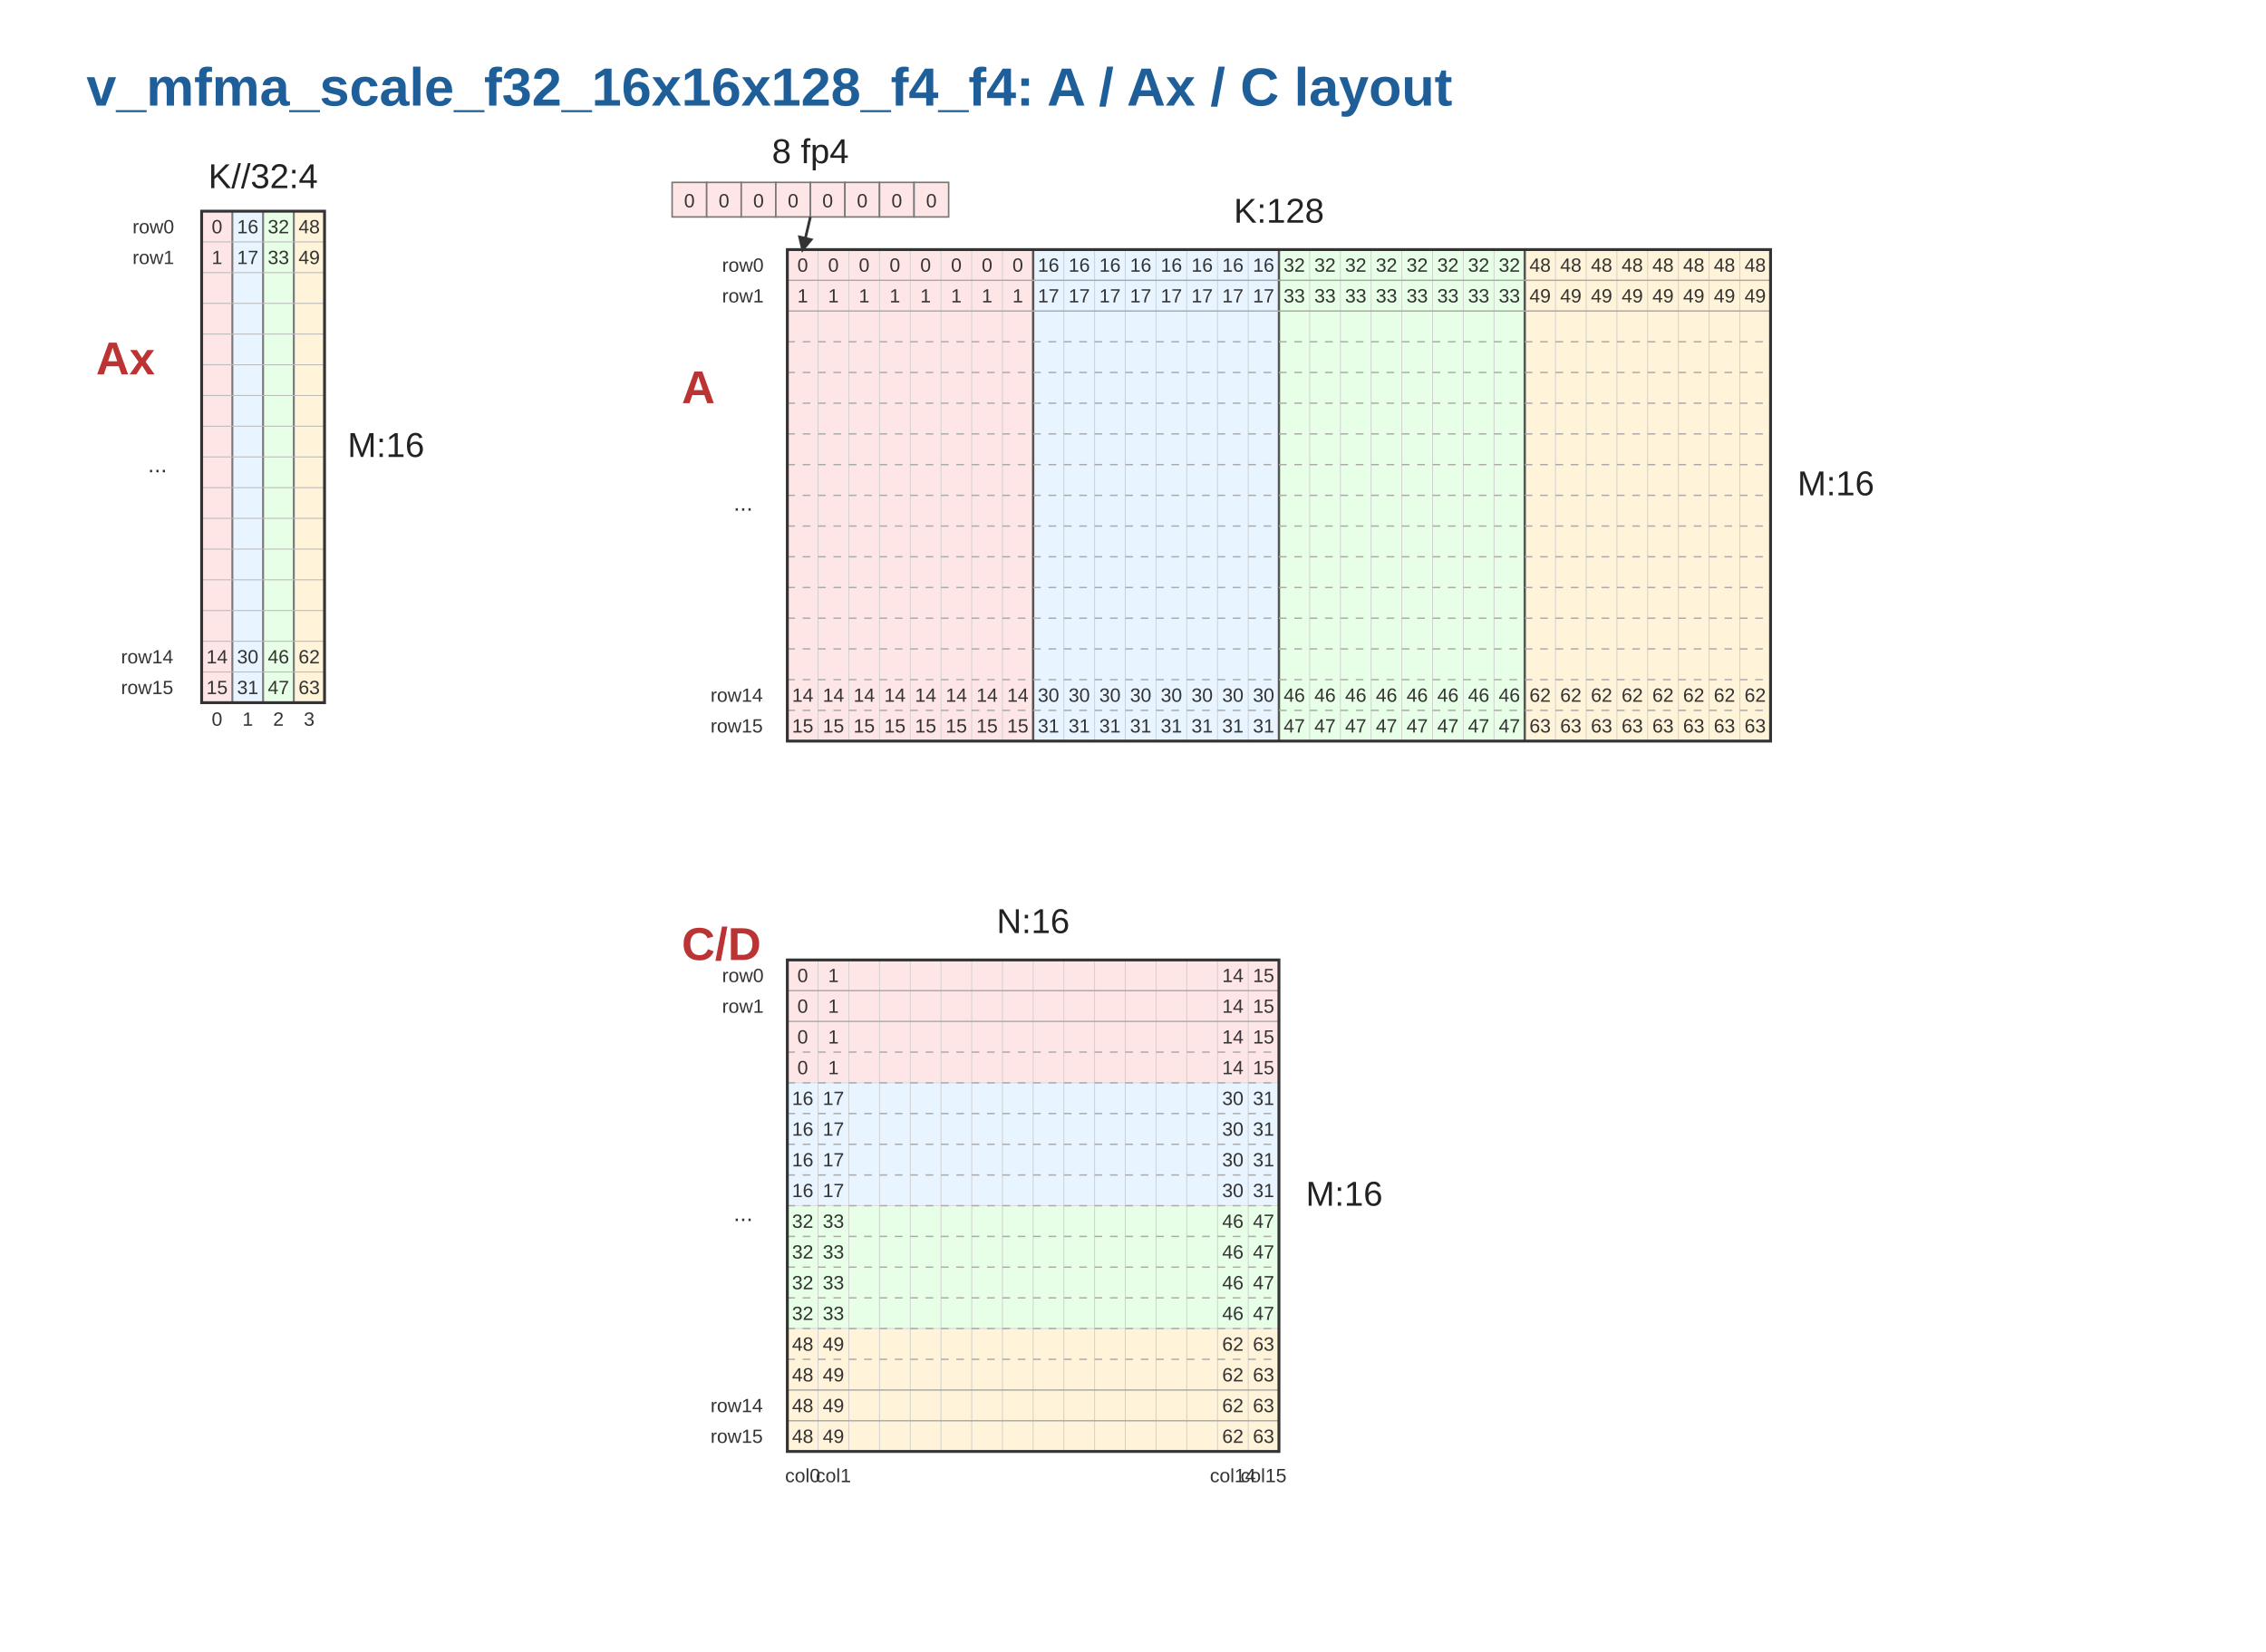
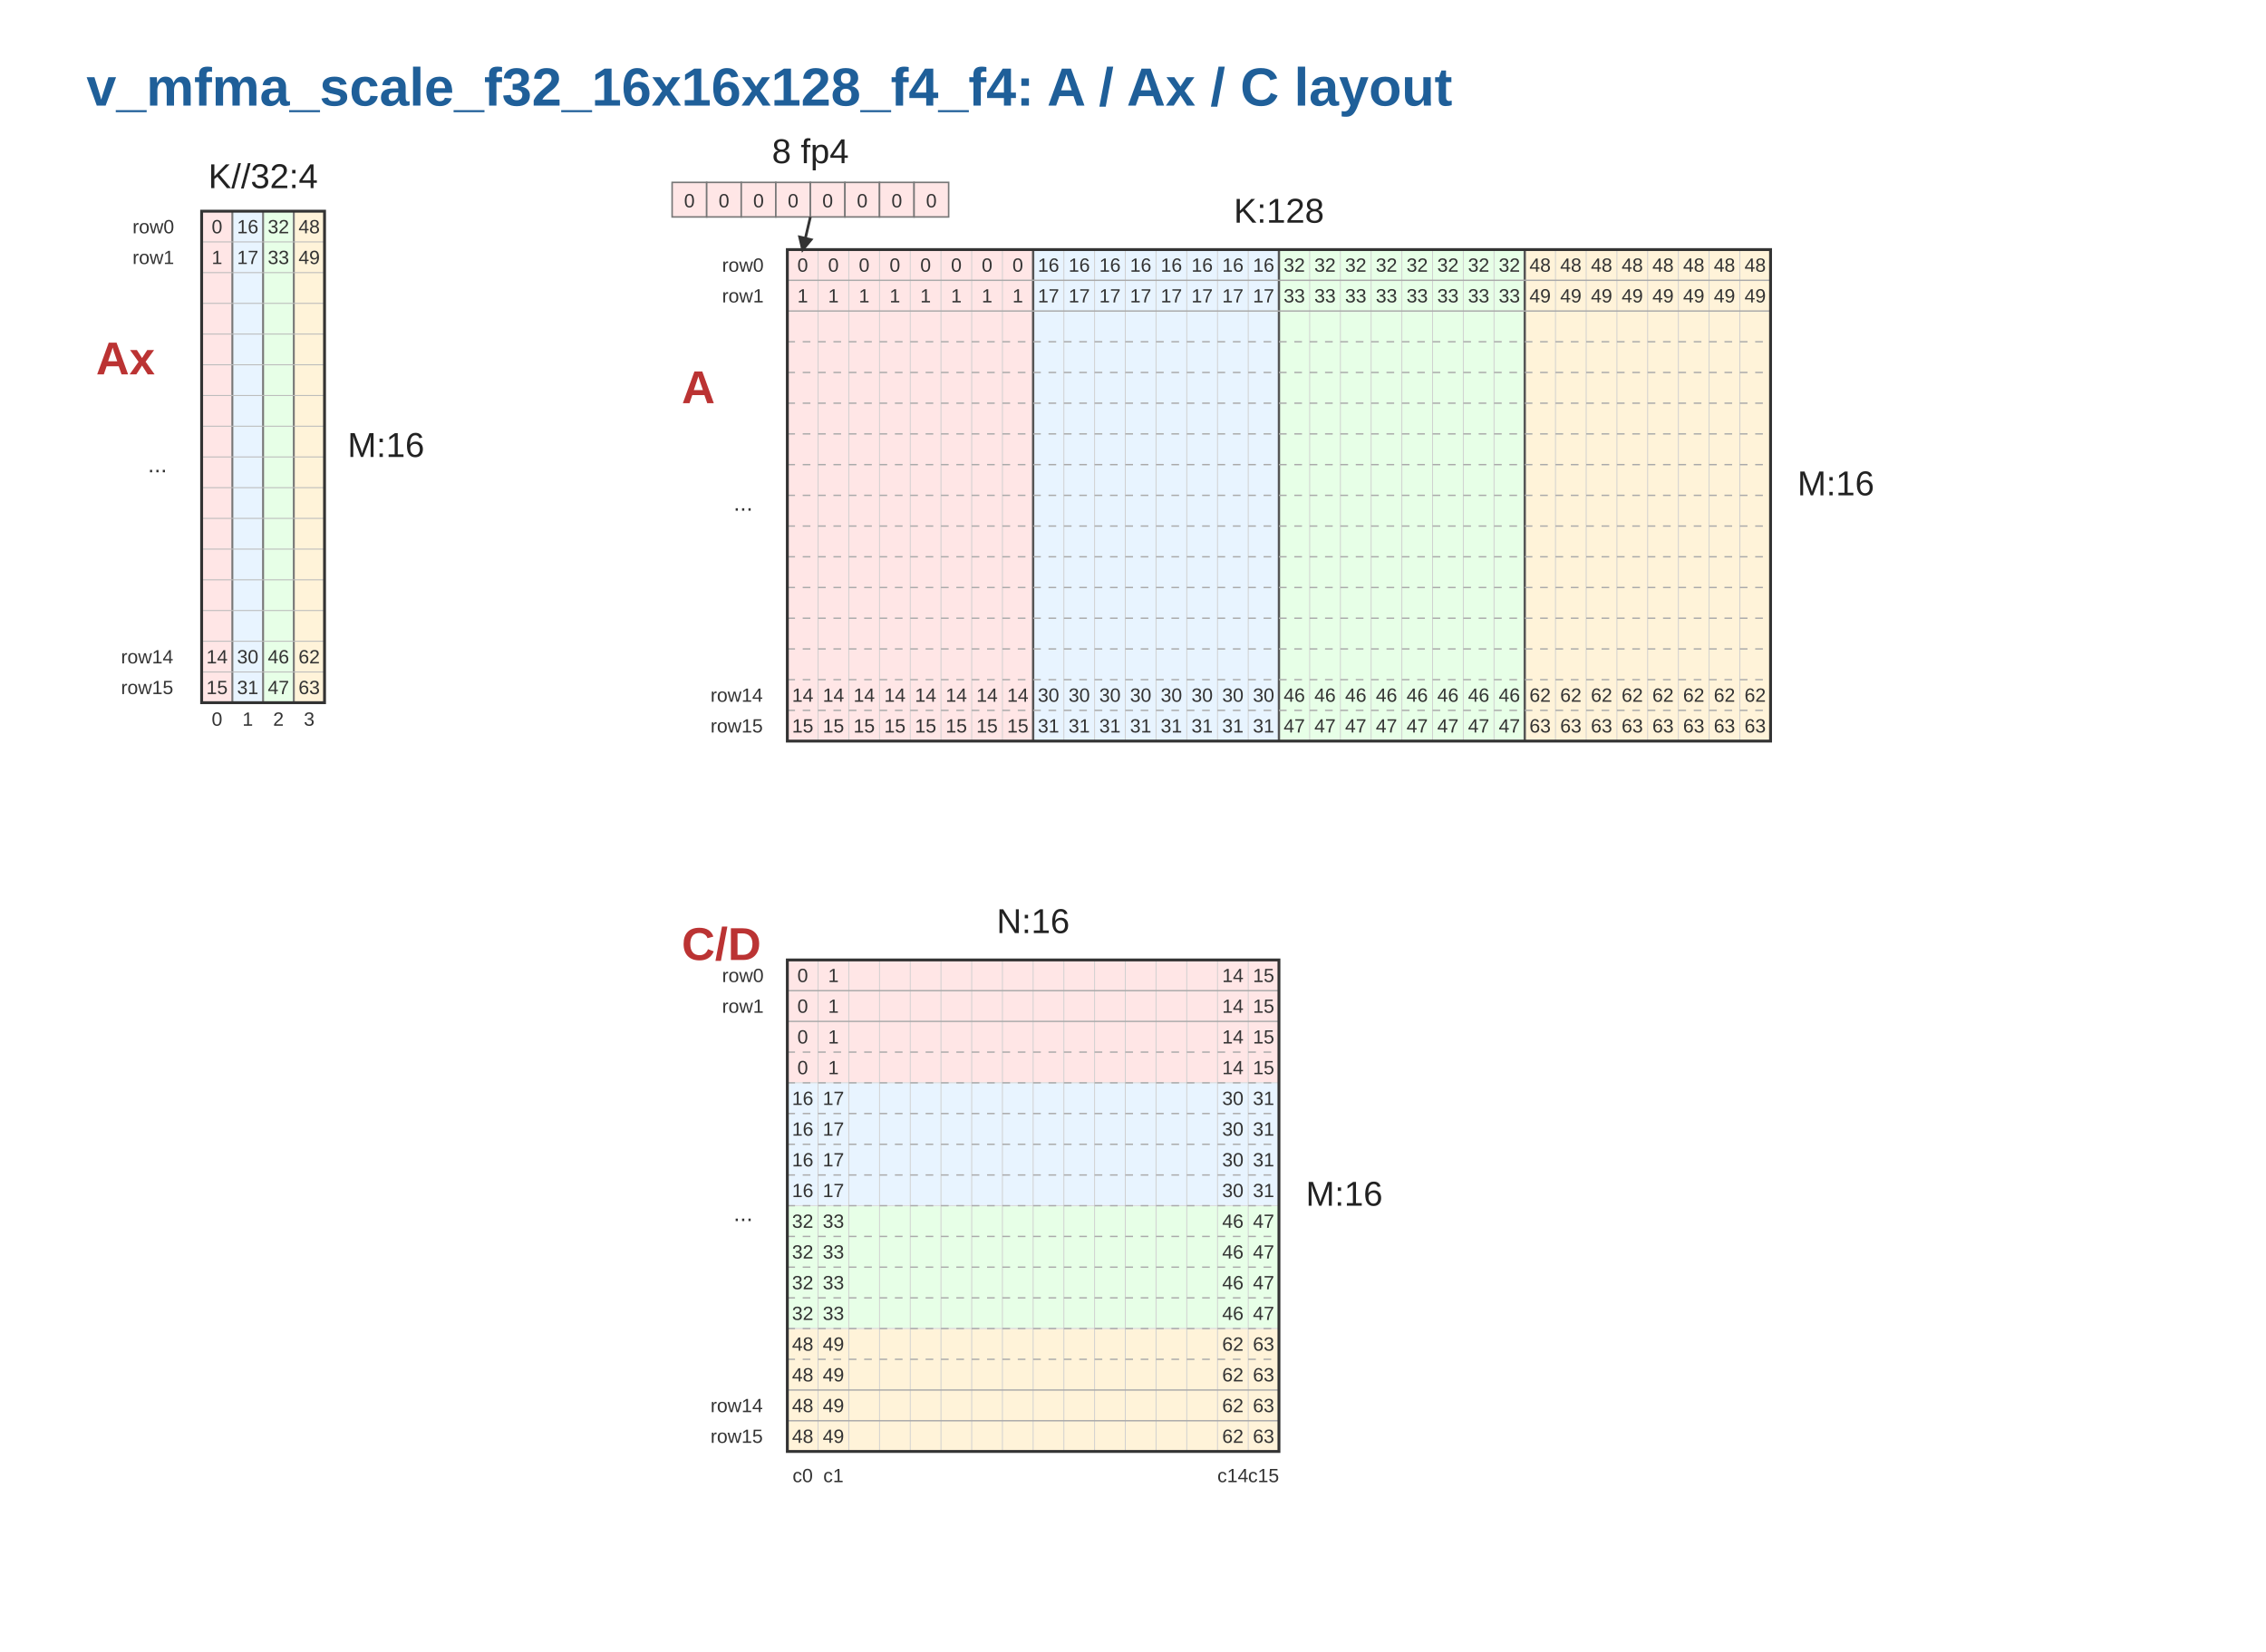
<svg xmlns="http://www.w3.org/2000/svg" width="1180" height="860" viewBox="0 0 1180 860">
  <style>
.title{font:700 28px Arial,sans-serif;fill:#1f5f99}
.label{font:700 24px Arial,sans-serif;fill:#b33}
.dim{font:18px Arial,sans-serif;fill:#222}
.text{font:15px Arial,sans-serif;fill:#222}
.small{font:12px Arial,sans-serif;fill:#333}
.tiny{font:10px Arial,sans-serif;fill:#333}
.callout{font:14px Arial,sans-serif;fill:#222}
</style>
  <defs>
    <marker id="arrow" viewBox="0 0 10 10" refX="8" refY="5" markerWidth="6" markerHeight="6" orient="auto-start-reverse">
      <path d="M0,0 L10,5 L0,10 z" fill="#333" />
    </marker>
  </defs>
  <text x="45" y="55" class="title" text-anchor="start">v_mfma_scale_f32_16x16x128_f4_f4: A / Ax / C layout</text>
  <text x="50" y="195" class="label" text-anchor="start">Ax</text>
  <rect x="105.0" y="110" width="16.0" height="256" fill="#ffe6e6" stroke="#ddd" stroke-width="0.5" />
  <rect x="121.0" y="110" width="16.0" height="256" fill="#e8f4ff" stroke="#ddd" stroke-width="0.5" />
  <rect x="137.0" y="110" width="16.0" height="256" fill="#e7ffe7" stroke="#ddd" stroke-width="0.5" />
  <rect x="153.0" y="110" width="16.0" height="256" fill="#fff3d9" stroke="#ddd" stroke-width="0.5" />
  <line x1="121.0" y1="110" x2="121.0" y2="366" stroke="#777" stroke-width="1" />
  <line x1="137.0" y1="110" x2="137.0" y2="366" stroke="#777" stroke-width="1" />
  <line x1="153.0" y1="110" x2="153.0" y2="366" stroke="#777" stroke-width="1" />
  <line x1="105" y1="126.0" x2="169" y2="126.0" stroke="#bbb" stroke-width="0.5" />
  <line x1="105" y1="142.0" x2="169" y2="142.0" stroke="#bbb" stroke-width="0.5" />
  <line x1="105" y1="158.0" x2="169" y2="158.0" stroke="#bbb" stroke-width="0.5" />
  <line x1="105" y1="174.0" x2="169" y2="174.0" stroke="#bbb" stroke-width="0.5" />
  <line x1="105" y1="190.0" x2="169" y2="190.0" stroke="#bbb" stroke-width="0.5" />
  <line x1="105" y1="206.0" x2="169" y2="206.0" stroke="#bbb" stroke-width="0.5" />
  <line x1="105" y1="222.0" x2="169" y2="222.0" stroke="#bbb" stroke-width="0.5" />
  <line x1="105" y1="238.0" x2="169" y2="238.0" stroke="#bbb" stroke-width="0.5" />
  <line x1="105" y1="254.0" x2="169" y2="254.0" stroke="#bbb" stroke-width="0.5" />
  <line x1="105" y1="270.0" x2="169" y2="270.0" stroke="#bbb" stroke-width="0.5" />
  <line x1="105" y1="286.0" x2="169" y2="286.0" stroke="#bbb" stroke-width="0.5" />
  <line x1="105" y1="302.0" x2="169" y2="302.0" stroke="#bbb" stroke-width="0.5" />
  <line x1="105" y1="318.0" x2="169" y2="318.0" stroke="#bbb" stroke-width="0.5" />
  <line x1="105" y1="334.0" x2="169" y2="334.0" stroke="#bbb" stroke-width="0.5" />
  <line x1="105" y1="350.0" x2="169" y2="350.0" stroke="#bbb" stroke-width="0.5" />
  <rect x="105" y="110" width="64" height="256" fill="none" stroke="#333" stroke-width="1.5" />
  <text x="137.0" y="98" class="dim" text-anchor="middle">K//32:4</text>
  <text x="181" y="238.0" class="dim" text-anchor="start">M:16</text>
  <text x="113.0" y="378" class="tiny" text-anchor="middle">0</text>
  <text x="129.0" y="378" class="tiny" text-anchor="middle">1</text>
  <text x="145.0" y="378" class="tiny" text-anchor="middle">2</text>
  <text x="161.0" y="378" class="tiny" text-anchor="middle">3</text>
  <text x="113.0" y="121.52" class="tiny" text-anchor="middle">0</text>
  <text x="129.0" y="121.52" class="tiny" text-anchor="middle">16</text>
  <text x="145.0" y="121.52" class="tiny" text-anchor="middle">32</text>
  <text x="161.0" y="121.52" class="tiny" text-anchor="middle">48</text>
  <text x="113.0" y="137.52" class="tiny" text-anchor="middle">1</text>
  <text x="129.0" y="137.52" class="tiny" text-anchor="middle">17</text>
  <text x="145.0" y="137.52" class="tiny" text-anchor="middle">33</text>
  <text x="161.0" y="137.52" class="tiny" text-anchor="middle">49</text>
  <text x="113.0" y="345.52" class="tiny" text-anchor="middle">14</text>
  <text x="129.0" y="345.52" class="tiny" text-anchor="middle">30</text>
  <text x="145.0" y="345.52" class="tiny" text-anchor="middle">46</text>
  <text x="161.0" y="345.52" class="tiny" text-anchor="middle">62</text>
  <text x="113.0" y="361.52" class="tiny" text-anchor="middle">15</text>
  <text x="129.0" y="361.52" class="tiny" text-anchor="middle">31</text>
  <text x="145.0" y="361.52" class="tiny" text-anchor="middle">47</text>
  <text x="161.0" y="361.52" class="tiny" text-anchor="middle">63</text>
  <text x="69" y="121.52" class="tiny" text-anchor="start">row0</text>
  <text x="69" y="137.52" class="tiny" text-anchor="start">row1</text>
  <text x="77" y="246.0" class="small" text-anchor="start">...</text>
  <text x="63" y="345.52" class="tiny" text-anchor="start">row14</text>
  <text x="63" y="361.52" class="tiny" text-anchor="start">row15</text>
  <text x="355" y="210" class="label" text-anchor="start">A</text>
  <rect x="410.0" y="130" width="128.0" height="256" fill="#ffe6e6" stroke="#ddd" stroke-width="0.5" />
  <line x1="410.0" y1="130" x2="410.0" y2="386" stroke="#cfcfcf" stroke-width="0.45" />
  <text x="418.0" y="141.52" class="tiny" text-anchor="middle">0</text>
  <text x="418.0" y="157.52" class="tiny" text-anchor="middle">1</text>
  <text x="418.0" y="365.52" class="tiny" text-anchor="middle">14</text>
  <text x="418.0" y="381.52" class="tiny" text-anchor="middle">15</text>
  <line x1="426.0" y1="130" x2="426.0" y2="386" stroke="#cfcfcf" stroke-width="0.45" />
  <text x="434.0" y="141.52" class="tiny" text-anchor="middle">0</text>
  <text x="434.0" y="157.52" class="tiny" text-anchor="middle">1</text>
  <text x="434.0" y="365.52" class="tiny" text-anchor="middle">14</text>
  <text x="434.0" y="381.52" class="tiny" text-anchor="middle">15</text>
  <line x1="442.0" y1="130" x2="442.0" y2="386" stroke="#cfcfcf" stroke-width="0.45" />
  <text x="450.0" y="141.52" class="tiny" text-anchor="middle">0</text>
  <text x="450.0" y="157.52" class="tiny" text-anchor="middle">1</text>
  <text x="450.0" y="365.52" class="tiny" text-anchor="middle">14</text>
  <text x="450.0" y="381.52" class="tiny" text-anchor="middle">15</text>
  <line x1="458.0" y1="130" x2="458.0" y2="386" stroke="#cfcfcf" stroke-width="0.45" />
  <text x="466.0" y="141.52" class="tiny" text-anchor="middle">0</text>
  <text x="466.0" y="157.52" class="tiny" text-anchor="middle">1</text>
  <text x="466.0" y="365.52" class="tiny" text-anchor="middle">14</text>
  <text x="466.0" y="381.52" class="tiny" text-anchor="middle">15</text>
  <line x1="474.0" y1="130" x2="474.0" y2="386" stroke="#cfcfcf" stroke-width="0.45" />
  <text x="482.0" y="141.52" class="tiny" text-anchor="middle">0</text>
  <text x="482.0" y="157.52" class="tiny" text-anchor="middle">1</text>
  <text x="482.0" y="365.52" class="tiny" text-anchor="middle">14</text>
  <text x="482.0" y="381.52" class="tiny" text-anchor="middle">15</text>
  <line x1="490.0" y1="130" x2="490.0" y2="386" stroke="#cfcfcf" stroke-width="0.45" />
  <text x="498.0" y="141.52" class="tiny" text-anchor="middle">0</text>
  <text x="498.0" y="157.52" class="tiny" text-anchor="middle">1</text>
  <text x="498.0" y="365.52" class="tiny" text-anchor="middle">14</text>
  <text x="498.0" y="381.52" class="tiny" text-anchor="middle">15</text>
  <line x1="506.0" y1="130" x2="506.0" y2="386" stroke="#cfcfcf" stroke-width="0.45" />
  <text x="514.0" y="141.52" class="tiny" text-anchor="middle">0</text>
  <text x="514.0" y="157.52" class="tiny" text-anchor="middle">1</text>
  <text x="514.0" y="365.52" class="tiny" text-anchor="middle">14</text>
  <text x="514.0" y="381.52" class="tiny" text-anchor="middle">15</text>
  <line x1="522.0" y1="130" x2="522.0" y2="386" stroke="#cfcfcf" stroke-width="0.45" />
  <text x="530.0" y="141.52" class="tiny" text-anchor="middle">0</text>
  <text x="530.0" y="157.52" class="tiny" text-anchor="middle">1</text>
  <text x="530.0" y="365.52" class="tiny" text-anchor="middle">14</text>
  <text x="530.0" y="381.52" class="tiny" text-anchor="middle">15</text>
  <rect x="538.0" y="130" width="128.0" height="256" fill="#e8f4ff" stroke="#ddd" stroke-width="0.5" />
  <line x1="538.0" y1="130" x2="538.0" y2="386" stroke="#cfcfcf" stroke-width="0.45" />
  <text x="546.0" y="141.52" class="tiny" text-anchor="middle">16</text>
  <text x="546.0" y="157.52" class="tiny" text-anchor="middle">17</text>
  <text x="546.0" y="365.52" class="tiny" text-anchor="middle">30</text>
  <text x="546.0" y="381.52" class="tiny" text-anchor="middle">31</text>
  <line x1="554.0" y1="130" x2="554.0" y2="386" stroke="#cfcfcf" stroke-width="0.45" />
  <text x="562.0" y="141.52" class="tiny" text-anchor="middle">16</text>
  <text x="562.0" y="157.52" class="tiny" text-anchor="middle">17</text>
  <text x="562.0" y="365.52" class="tiny" text-anchor="middle">30</text>
  <text x="562.0" y="381.52" class="tiny" text-anchor="middle">31</text>
  <line x1="570.0" y1="130" x2="570.0" y2="386" stroke="#cfcfcf" stroke-width="0.45" />
  <text x="578.0" y="141.52" class="tiny" text-anchor="middle">16</text>
  <text x="578.0" y="157.52" class="tiny" text-anchor="middle">17</text>
  <text x="578.0" y="365.52" class="tiny" text-anchor="middle">30</text>
  <text x="578.0" y="381.52" class="tiny" text-anchor="middle">31</text>
  <line x1="586.0" y1="130" x2="586.0" y2="386" stroke="#cfcfcf" stroke-width="0.45" />
  <text x="594.0" y="141.52" class="tiny" text-anchor="middle">16</text>
  <text x="594.0" y="157.52" class="tiny" text-anchor="middle">17</text>
  <text x="594.0" y="365.52" class="tiny" text-anchor="middle">30</text>
  <text x="594.0" y="381.52" class="tiny" text-anchor="middle">31</text>
  <line x1="602.0" y1="130" x2="602.0" y2="386" stroke="#cfcfcf" stroke-width="0.45" />
  <text x="610.0" y="141.52" class="tiny" text-anchor="middle">16</text>
  <text x="610.0" y="157.52" class="tiny" text-anchor="middle">17</text>
  <text x="610.0" y="365.52" class="tiny" text-anchor="middle">30</text>
  <text x="610.0" y="381.52" class="tiny" text-anchor="middle">31</text>
  <line x1="618.0" y1="130" x2="618.0" y2="386" stroke="#cfcfcf" stroke-width="0.45" />
  <text x="626.0" y="141.52" class="tiny" text-anchor="middle">16</text>
  <text x="626.0" y="157.52" class="tiny" text-anchor="middle">17</text>
  <text x="626.0" y="365.52" class="tiny" text-anchor="middle">30</text>
  <text x="626.0" y="381.52" class="tiny" text-anchor="middle">31</text>
  <line x1="634.0" y1="130" x2="634.0" y2="386" stroke="#cfcfcf" stroke-width="0.45" />
  <text x="642.0" y="141.52" class="tiny" text-anchor="middle">16</text>
  <text x="642.0" y="157.52" class="tiny" text-anchor="middle">17</text>
  <text x="642.0" y="365.52" class="tiny" text-anchor="middle">30</text>
  <text x="642.0" y="381.52" class="tiny" text-anchor="middle">31</text>
  <line x1="650.0" y1="130" x2="650.0" y2="386" stroke="#cfcfcf" stroke-width="0.45" />
  <text x="658.0" y="141.52" class="tiny" text-anchor="middle">16</text>
  <text x="658.0" y="157.52" class="tiny" text-anchor="middle">17</text>
  <text x="658.0" y="365.52" class="tiny" text-anchor="middle">30</text>
  <text x="658.0" y="381.52" class="tiny" text-anchor="middle">31</text>
  <rect x="666.0" y="130" width="128.0" height="256" fill="#e7ffe7" stroke="#ddd" stroke-width="0.5" />
  <line x1="666.0" y1="130" x2="666.0" y2="386" stroke="#cfcfcf" stroke-width="0.45" />
  <text x="674.0" y="141.52" class="tiny" text-anchor="middle">32</text>
  <text x="674.0" y="157.52" class="tiny" text-anchor="middle">33</text>
  <text x="674.0" y="365.52" class="tiny" text-anchor="middle">46</text>
  <text x="674.0" y="381.52" class="tiny" text-anchor="middle">47</text>
  <line x1="682.0" y1="130" x2="682.0" y2="386" stroke="#cfcfcf" stroke-width="0.45" />
  <text x="690.0" y="141.52" class="tiny" text-anchor="middle">32</text>
  <text x="690.0" y="157.52" class="tiny" text-anchor="middle">33</text>
  <text x="690.0" y="365.52" class="tiny" text-anchor="middle">46</text>
  <text x="690.0" y="381.52" class="tiny" text-anchor="middle">47</text>
  <line x1="698.0" y1="130" x2="698.0" y2="386" stroke="#cfcfcf" stroke-width="0.45" />
  <text x="706.0" y="141.52" class="tiny" text-anchor="middle">32</text>
  <text x="706.0" y="157.52" class="tiny" text-anchor="middle">33</text>
  <text x="706.0" y="365.52" class="tiny" text-anchor="middle">46</text>
  <text x="706.0" y="381.52" class="tiny" text-anchor="middle">47</text>
  <line x1="714.0" y1="130" x2="714.0" y2="386" stroke="#cfcfcf" stroke-width="0.45" />
  <text x="722.0" y="141.52" class="tiny" text-anchor="middle">32</text>
  <text x="722.0" y="157.52" class="tiny" text-anchor="middle">33</text>
  <text x="722.0" y="365.52" class="tiny" text-anchor="middle">46</text>
  <text x="722.0" y="381.52" class="tiny" text-anchor="middle">47</text>
  <line x1="730.0" y1="130" x2="730.0" y2="386" stroke="#cfcfcf" stroke-width="0.45" />
  <text x="738.0" y="141.52" class="tiny" text-anchor="middle">32</text>
  <text x="738.0" y="157.52" class="tiny" text-anchor="middle">33</text>
  <text x="738.0" y="365.52" class="tiny" text-anchor="middle">46</text>
  <text x="738.0" y="381.52" class="tiny" text-anchor="middle">47</text>
  <line x1="746.0" y1="130" x2="746.0" y2="386" stroke="#cfcfcf" stroke-width="0.45" />
  <text x="754.0" y="141.52" class="tiny" text-anchor="middle">32</text>
  <text x="754.0" y="157.52" class="tiny" text-anchor="middle">33</text>
  <text x="754.0" y="365.52" class="tiny" text-anchor="middle">46</text>
  <text x="754.0" y="381.52" class="tiny" text-anchor="middle">47</text>
  <line x1="762.0" y1="130" x2="762.0" y2="386" stroke="#cfcfcf" stroke-width="0.45" />
  <text x="770.0" y="141.52" class="tiny" text-anchor="middle">32</text>
  <text x="770.0" y="157.52" class="tiny" text-anchor="middle">33</text>
  <text x="770.0" y="365.52" class="tiny" text-anchor="middle">46</text>
  <text x="770.0" y="381.52" class="tiny" text-anchor="middle">47</text>
  <line x1="778.0" y1="130" x2="778.0" y2="386" stroke="#cfcfcf" stroke-width="0.45" />
  <text x="786.0" y="141.52" class="tiny" text-anchor="middle">32</text>
  <text x="786.0" y="157.52" class="tiny" text-anchor="middle">33</text>
  <text x="786.0" y="365.52" class="tiny" text-anchor="middle">46</text>
  <text x="786.0" y="381.52" class="tiny" text-anchor="middle">47</text>
  <rect x="794.0" y="130" width="128.0" height="256" fill="#fff3d9" stroke="#ddd" stroke-width="0.5" />
  <line x1="794.0" y1="130" x2="794.0" y2="386" stroke="#cfcfcf" stroke-width="0.45" />
  <text x="802.0" y="141.52" class="tiny" text-anchor="middle">48</text>
  <text x="802.0" y="157.52" class="tiny" text-anchor="middle">49</text>
  <text x="802.0" y="365.52" class="tiny" text-anchor="middle">62</text>
  <text x="802.0" y="381.52" class="tiny" text-anchor="middle">63</text>
  <line x1="810.0" y1="130" x2="810.0" y2="386" stroke="#cfcfcf" stroke-width="0.45" />
  <text x="818.0" y="141.52" class="tiny" text-anchor="middle">48</text>
  <text x="818.0" y="157.52" class="tiny" text-anchor="middle">49</text>
  <text x="818.0" y="365.52" class="tiny" text-anchor="middle">62</text>
  <text x="818.0" y="381.52" class="tiny" text-anchor="middle">63</text>
  <line x1="826.0" y1="130" x2="826.0" y2="386" stroke="#cfcfcf" stroke-width="0.45" />
  <text x="834.0" y="141.52" class="tiny" text-anchor="middle">48</text>
  <text x="834.0" y="157.52" class="tiny" text-anchor="middle">49</text>
  <text x="834.0" y="365.52" class="tiny" text-anchor="middle">62</text>
  <text x="834.0" y="381.52" class="tiny" text-anchor="middle">63</text>
  <line x1="842.0" y1="130" x2="842.0" y2="386" stroke="#cfcfcf" stroke-width="0.45" />
  <text x="850.0" y="141.52" class="tiny" text-anchor="middle">48</text>
  <text x="850.0" y="157.52" class="tiny" text-anchor="middle">49</text>
  <text x="850.0" y="365.52" class="tiny" text-anchor="middle">62</text>
  <text x="850.0" y="381.52" class="tiny" text-anchor="middle">63</text>
  <line x1="858.0" y1="130" x2="858.0" y2="386" stroke="#cfcfcf" stroke-width="0.45" />
  <text x="866.0" y="141.52" class="tiny" text-anchor="middle">48</text>
  <text x="866.0" y="157.52" class="tiny" text-anchor="middle">49</text>
  <text x="866.0" y="365.52" class="tiny" text-anchor="middle">62</text>
  <text x="866.0" y="381.52" class="tiny" text-anchor="middle">63</text>
  <line x1="874.0" y1="130" x2="874.0" y2="386" stroke="#cfcfcf" stroke-width="0.45" />
  <text x="882.0" y="141.52" class="tiny" text-anchor="middle">48</text>
  <text x="882.0" y="157.52" class="tiny" text-anchor="middle">49</text>
  <text x="882.0" y="365.52" class="tiny" text-anchor="middle">62</text>
  <text x="882.0" y="381.52" class="tiny" text-anchor="middle">63</text>
  <line x1="890.0" y1="130" x2="890.0" y2="386" stroke="#cfcfcf" stroke-width="0.45" />
  <text x="898.0" y="141.52" class="tiny" text-anchor="middle">48</text>
  <text x="898.0" y="157.52" class="tiny" text-anchor="middle">49</text>
  <text x="898.0" y="365.52" class="tiny" text-anchor="middle">62</text>
  <text x="898.0" y="381.52" class="tiny" text-anchor="middle">63</text>
  <line x1="906.0" y1="130" x2="906.0" y2="386" stroke="#cfcfcf" stroke-width="0.45" />
  <text x="914.0" y="141.52" class="tiny" text-anchor="middle">48</text>
  <text x="914.0" y="157.52" class="tiny" text-anchor="middle">49</text>
  <text x="914.0" y="365.52" class="tiny" text-anchor="middle">62</text>
  <text x="914.0" y="381.52" class="tiny" text-anchor="middle">63</text>
  <line x1="538.0" y1="130" x2="538.0" y2="386" stroke="#555" stroke-width="1.2" />
  <line x1="666.0" y1="130" x2="666.0" y2="386" stroke="#555" stroke-width="1.2" />
  <line x1="794.0" y1="130" x2="794.0" y2="386" stroke="#555" stroke-width="1.2" />
  <line x1="922" y1="130" x2="922" y2="386" stroke="#cfcfcf" stroke-width="0.45" />
  <line x1="410" y1="146.0" x2="922" y2="146.0" stroke="#aaa" stroke-width="0.7" />
  <line x1="410" y1="162.0" x2="922" y2="162.0" stroke="#aaa" stroke-width="0.7" />
  <line x1="410" y1="178.0" x2="922" y2="178.0" stroke="#aaa" stroke-width="0.7" stroke-dasharray="4 4" />
  <line x1="410" y1="194.0" x2="922" y2="194.0" stroke="#aaa" stroke-width="0.7" stroke-dasharray="4 4" />
  <line x1="410" y1="210.0" x2="922" y2="210.0" stroke="#aaa" stroke-width="0.7" stroke-dasharray="4 4" />
  <line x1="410" y1="226.0" x2="922" y2="226.0" stroke="#aaa" stroke-width="0.7" stroke-dasharray="4 4" />
  <line x1="410" y1="242.0" x2="922" y2="242.0" stroke="#aaa" stroke-width="0.7" stroke-dasharray="4 4" />
  <line x1="410" y1="258.0" x2="922" y2="258.0" stroke="#aaa" stroke-width="0.7" stroke-dasharray="4 4" />
  <line x1="410" y1="274.0" x2="922" y2="274.0" stroke="#aaa" stroke-width="0.7" stroke-dasharray="4 4" />
  <line x1="410" y1="290.0" x2="922" y2="290.0" stroke="#aaa" stroke-width="0.7" stroke-dasharray="4 4" />
  <line x1="410" y1="306.0" x2="922" y2="306.0" stroke="#aaa" stroke-width="0.7" stroke-dasharray="4 4" />
  <line x1="410" y1="322.0" x2="922" y2="322.0" stroke="#aaa" stroke-width="0.7" stroke-dasharray="4 4" />
  <line x1="410" y1="338.0" x2="922" y2="338.0" stroke="#aaa" stroke-width="0.7" stroke-dasharray="4 4" />
  <line x1="410" y1="354.0" x2="922" y2="354.0" stroke="#aaa" stroke-width="0.7" stroke-dasharray="4 4" />
  <line x1="410" y1="370.0" x2="922" y2="370.0" stroke="#aaa" stroke-width="0.7" stroke-dasharray="4 4" />
  <rect x="410" y="130" width="512" height="256" fill="none" stroke="#333" stroke-width="1.5" />
  <text x="666.0" y="116" class="dim" text-anchor="middle">K:128</text>
  <text x="936" y="258.0" class="dim" text-anchor="start">M:16</text>
  <text x="376" y="141.52" class="tiny" text-anchor="start">row0</text>
  <text x="376" y="157.52" class="tiny" text-anchor="start">row1</text>
  <text x="382" y="266.0" class="small" text-anchor="start">...</text>
  <text x="370" y="365.52" class="tiny" text-anchor="start">row14</text>
  <text x="370" y="381.52" class="tiny" text-anchor="start">row15</text>
  <rect x="350" y="95" width="18" height="18" fill="#ffe6e6" stroke="#777" stroke-width="0.8" />
  <text x="359.0" y="108" class="tiny" text-anchor="middle">0</text>
  <rect x="368" y="95" width="18" height="18" fill="#ffe6e6" stroke="#777" stroke-width="0.8" />
  <text x="377.0" y="108" class="tiny" text-anchor="middle">0</text>
  <rect x="386" y="95" width="18" height="18" fill="#ffe6e6" stroke="#777" stroke-width="0.8" />
  <text x="395.0" y="108" class="tiny" text-anchor="middle">0</text>
  <rect x="404" y="95" width="18" height="18" fill="#ffe6e6" stroke="#777" stroke-width="0.8" />
  <text x="413.0" y="108" class="tiny" text-anchor="middle">0</text>
  <rect x="422" y="95" width="18" height="18" fill="#ffe6e6" stroke="#777" stroke-width="0.8" />
  <text x="431.0" y="108" class="tiny" text-anchor="middle">0</text>
  <rect x="440" y="95" width="18" height="18" fill="#ffe6e6" stroke="#777" stroke-width="0.8" />
  <text x="449.0" y="108" class="tiny" text-anchor="middle">0</text>
  <rect x="458" y="95" width="18" height="18" fill="#ffe6e6" stroke="#777" stroke-width="0.8" />
  <text x="467.0" y="108" class="tiny" text-anchor="middle">0</text>
  <rect x="476" y="95" width="18" height="18" fill="#ffe6e6" stroke="#777" stroke-width="0.8" />
  <text x="485.0" y="108" class="tiny" text-anchor="middle">0</text>
  <text x="422" y="85" class="dim" text-anchor="middle">8 fp4</text>
  <line x1="422" y1="113" x2="418.0" y2="130" stroke="#333" stroke-width="1.4" marker-end="url(#arrow)" />
  <text x="355" y="500" class="label" text-anchor="start">C/D</text>
  <rect x="410" y="500.0" width="256" height="64.0" fill="#ffe6e6" stroke="#ddd" stroke-width="0.5" />
  <rect x="410" y="564.0" width="256" height="64.0" fill="#e8f4ff" stroke="#ddd" stroke-width="0.5" />
  <rect x="410" y="628.0" width="256" height="64.0" fill="#e7ffe7" stroke="#ddd" stroke-width="0.5" />
  <rect x="410" y="692.0" width="256" height="64.0" fill="#fff3d9" stroke="#ddd" stroke-width="0.5" />
  <line x1="410.0" y1="500" x2="410.0" y2="756" stroke="#cfcfcf" stroke-width="0.45" />
  <line x1="426.0" y1="500" x2="426.0" y2="756" stroke="#cfcfcf" stroke-width="0.45" />
  <line x1="442.0" y1="500" x2="442.0" y2="756" stroke="#cfcfcf" stroke-width="0.45" />
  <line x1="458.0" y1="500" x2="458.0" y2="756" stroke="#cfcfcf" stroke-width="0.45" />
  <line x1="474.0" y1="500" x2="474.0" y2="756" stroke="#cfcfcf" stroke-width="0.45" />
  <line x1="490.0" y1="500" x2="490.0" y2="756" stroke="#cfcfcf" stroke-width="0.45" />
  <line x1="506.0" y1="500" x2="506.0" y2="756" stroke="#cfcfcf" stroke-width="0.45" />
  <line x1="522.0" y1="500" x2="522.0" y2="756" stroke="#cfcfcf" stroke-width="0.45" />
  <line x1="538.0" y1="500" x2="538.0" y2="756" stroke="#cfcfcf" stroke-width="0.45" />
  <line x1="554.0" y1="500" x2="554.0" y2="756" stroke="#cfcfcf" stroke-width="0.45" />
  <line x1="570.0" y1="500" x2="570.0" y2="756" stroke="#cfcfcf" stroke-width="0.45" />
  <line x1="586.0" y1="500" x2="586.0" y2="756" stroke="#cfcfcf" stroke-width="0.45" />
  <line x1="602.0" y1="500" x2="602.0" y2="756" stroke="#cfcfcf" stroke-width="0.45" />
  <line x1="618.0" y1="500" x2="618.0" y2="756" stroke="#cfcfcf" stroke-width="0.45" />
  <line x1="634.0" y1="500" x2="634.0" y2="756" stroke="#cfcfcf" stroke-width="0.45" />
  <line x1="650.0" y1="500" x2="650.0" y2="756" stroke="#cfcfcf" stroke-width="0.45" />
  <line x1="666.0" y1="500" x2="666.0" y2="756" stroke="#cfcfcf" stroke-width="0.45" />
  <line x1="410" y1="500.0" x2="666" y2="500.0" stroke="#aaa" stroke-width="0.7" stroke-dasharray="4 4" />
  <line x1="410" y1="516.0" x2="666" y2="516.0" stroke="#aaa" stroke-width="0.7" />
  <line x1="410" y1="532.0" x2="666" y2="532.0" stroke="#aaa" stroke-width="0.7" />
  <line x1="410" y1="548.0" x2="666" y2="548.0" stroke="#aaa" stroke-width="0.7" stroke-dasharray="4 4" />
  <line x1="410" y1="564.0" x2="666" y2="564.0" stroke="#aaa" stroke-width="0.7" stroke-dasharray="4 4" />
  <line x1="410" y1="580.0" x2="666" y2="580.0" stroke="#aaa" stroke-width="0.7" stroke-dasharray="4 4" />
  <line x1="410" y1="596.0" x2="666" y2="596.0" stroke="#aaa" stroke-width="0.7" stroke-dasharray="4 4" />
  <line x1="410" y1="612.0" x2="666" y2="612.0" stroke="#aaa" stroke-width="0.7" stroke-dasharray="4 4" />
  <line x1="410" y1="628.0" x2="666" y2="628.0" stroke="#aaa" stroke-width="0.7" stroke-dasharray="4 4" />
  <line x1="410" y1="644.0" x2="666" y2="644.0" stroke="#aaa" stroke-width="0.7" stroke-dasharray="4 4" />
  <line x1="410" y1="660.0" x2="666" y2="660.0" stroke="#aaa" stroke-width="0.7" stroke-dasharray="4 4" />
  <line x1="410" y1="676.0" x2="666" y2="676.0" stroke="#aaa" stroke-width="0.7" stroke-dasharray="4 4" />
  <line x1="410" y1="692.0" x2="666" y2="692.0" stroke="#aaa" stroke-width="0.7" stroke-dasharray="4 4" />
  <line x1="410" y1="708.0" x2="666" y2="708.0" stroke="#aaa" stroke-width="0.7" stroke-dasharray="4 4" />
  <line x1="410" y1="724.0" x2="666" y2="724.0" stroke="#aaa" stroke-width="0.7" />
  <line x1="410" y1="740.0" x2="666" y2="740.0" stroke="#aaa" stroke-width="0.7" />
  <line x1="410" y1="756.0" x2="666" y2="756.0" stroke="#aaa" stroke-width="0.7" stroke-dasharray="4 4" />
  <text x="418.0" y="511.52" class="tiny" text-anchor="middle">0</text>
  <text x="434.0" y="511.52" class="tiny" text-anchor="middle">1</text>
  <text x="642.0" y="511.52" class="tiny" text-anchor="middle">14</text>
  <text x="658.0" y="511.52" class="tiny" text-anchor="middle">15</text>
  <text x="418.0" y="527.52" class="tiny" text-anchor="middle">0</text>
  <text x="434.0" y="527.52" class="tiny" text-anchor="middle">1</text>
  <text x="642.0" y="527.52" class="tiny" text-anchor="middle">14</text>
  <text x="658.0" y="527.52" class="tiny" text-anchor="middle">15</text>
  <text x="418.0" y="543.52" class="tiny" text-anchor="middle">0</text>
  <text x="434.0" y="543.52" class="tiny" text-anchor="middle">1</text>
  <text x="642.0" y="543.52" class="tiny" text-anchor="middle">14</text>
  <text x="658.0" y="543.52" class="tiny" text-anchor="middle">15</text>
  <text x="418.0" y="559.52" class="tiny" text-anchor="middle">0</text>
  <text x="434.0" y="559.52" class="tiny" text-anchor="middle">1</text>
  <text x="642.0" y="559.52" class="tiny" text-anchor="middle">14</text>
  <text x="658.0" y="559.52" class="tiny" text-anchor="middle">15</text>
  <text x="418.0" y="575.52" class="tiny" text-anchor="middle">16</text>
  <text x="434.0" y="575.52" class="tiny" text-anchor="middle">17</text>
  <text x="642.0" y="575.52" class="tiny" text-anchor="middle">30</text>
  <text x="658.0" y="575.52" class="tiny" text-anchor="middle">31</text>
  <text x="418.0" y="591.52" class="tiny" text-anchor="middle">16</text>
  <text x="434.0" y="591.52" class="tiny" text-anchor="middle">17</text>
  <text x="642.0" y="591.52" class="tiny" text-anchor="middle">30</text>
  <text x="658.0" y="591.52" class="tiny" text-anchor="middle">31</text>
  <text x="418.0" y="607.52" class="tiny" text-anchor="middle">16</text>
  <text x="434.0" y="607.52" class="tiny" text-anchor="middle">17</text>
  <text x="642.0" y="607.52" class="tiny" text-anchor="middle">30</text>
  <text x="658.0" y="607.52" class="tiny" text-anchor="middle">31</text>
  <text x="418.0" y="623.52" class="tiny" text-anchor="middle">16</text>
  <text x="434.0" y="623.52" class="tiny" text-anchor="middle">17</text>
  <text x="642.0" y="623.52" class="tiny" text-anchor="middle">30</text>
  <text x="658.0" y="623.52" class="tiny" text-anchor="middle">31</text>
  <text x="418.0" y="639.52" class="tiny" text-anchor="middle">32</text>
  <text x="434.0" y="639.52" class="tiny" text-anchor="middle">33</text>
  <text x="642.0" y="639.52" class="tiny" text-anchor="middle">46</text>
  <text x="658.0" y="639.52" class="tiny" text-anchor="middle">47</text>
  <text x="418.0" y="655.52" class="tiny" text-anchor="middle">32</text>
  <text x="434.0" y="655.52" class="tiny" text-anchor="middle">33</text>
  <text x="642.0" y="655.52" class="tiny" text-anchor="middle">46</text>
  <text x="658.0" y="655.52" class="tiny" text-anchor="middle">47</text>
  <text x="418.0" y="671.52" class="tiny" text-anchor="middle">32</text>
  <text x="434.0" y="671.52" class="tiny" text-anchor="middle">33</text>
  <text x="642.0" y="671.52" class="tiny" text-anchor="middle">46</text>
  <text x="658.0" y="671.52" class="tiny" text-anchor="middle">47</text>
  <text x="418.0" y="687.52" class="tiny" text-anchor="middle">32</text>
  <text x="434.0" y="687.52" class="tiny" text-anchor="middle">33</text>
  <text x="642.0" y="687.52" class="tiny" text-anchor="middle">46</text>
  <text x="658.0" y="687.52" class="tiny" text-anchor="middle">47</text>
  <text x="418.0" y="703.52" class="tiny" text-anchor="middle">48</text>
  <text x="434.0" y="703.52" class="tiny" text-anchor="middle">49</text>
  <text x="642.0" y="703.52" class="tiny" text-anchor="middle">62</text>
  <text x="658.0" y="703.52" class="tiny" text-anchor="middle">63</text>
  <text x="418.0" y="719.52" class="tiny" text-anchor="middle">48</text>
  <text x="434.0" y="719.52" class="tiny" text-anchor="middle">49</text>
  <text x="642.0" y="719.52" class="tiny" text-anchor="middle">62</text>
  <text x="658.0" y="719.52" class="tiny" text-anchor="middle">63</text>
  <text x="418.0" y="735.52" class="tiny" text-anchor="middle">48</text>
  <text x="434.0" y="735.52" class="tiny" text-anchor="middle">49</text>
  <text x="642.0" y="735.52" class="tiny" text-anchor="middle">62</text>
  <text x="658.0" y="735.52" class="tiny" text-anchor="middle">63</text>
  <text x="418.0" y="751.52" class="tiny" text-anchor="middle">48</text>
  <text x="434.0" y="751.52" class="tiny" text-anchor="middle">49</text>
  <text x="642.0" y="751.52" class="tiny" text-anchor="middle">62</text>
  <text x="658.0" y="751.52" class="tiny" text-anchor="middle">63</text>
  <rect x="410" y="500" width="256" height="256" fill="none" stroke="#333" stroke-width="1.5" />
  <text x="538.0" y="486" class="dim" text-anchor="middle">N:16</text>
  <text x="680" y="628.0" class="dim" text-anchor="start">M:16</text>
  <text x="376" y="511.52" class="tiny" text-anchor="start">row0</text>
  <text x="376" y="527.52" class="tiny" text-anchor="start">row1</text>
  <text x="382" y="636.0" class="small" text-anchor="start">...</text>
  <text x="370" y="735.52" class="tiny" text-anchor="start">row14</text>
  <text x="370" y="751.52" class="tiny" text-anchor="start">row15</text>
-   <text x="418.0" y="772" class="tiny" text-anchor="middle">col0</text>
-   <text x="434.0" y="772" class="tiny" text-anchor="middle">col1</text>
-   <text x="642.0" y="772" class="tiny" text-anchor="middle">col14</text>
-   <text x="658.0" y="772" class="tiny" text-anchor="middle">col15</text>
+   <text x="418.0" y="772" class="tiny" text-anchor="middle">c0</text>
+   <text x="434.0" y="772" class="tiny" text-anchor="middle">c1</text>
+   <text x="642.0" y="772" class="tiny" text-anchor="middle">c14</text>
+   <text x="658.0" y="772" class="tiny" text-anchor="middle">c15</text>
</svg>
